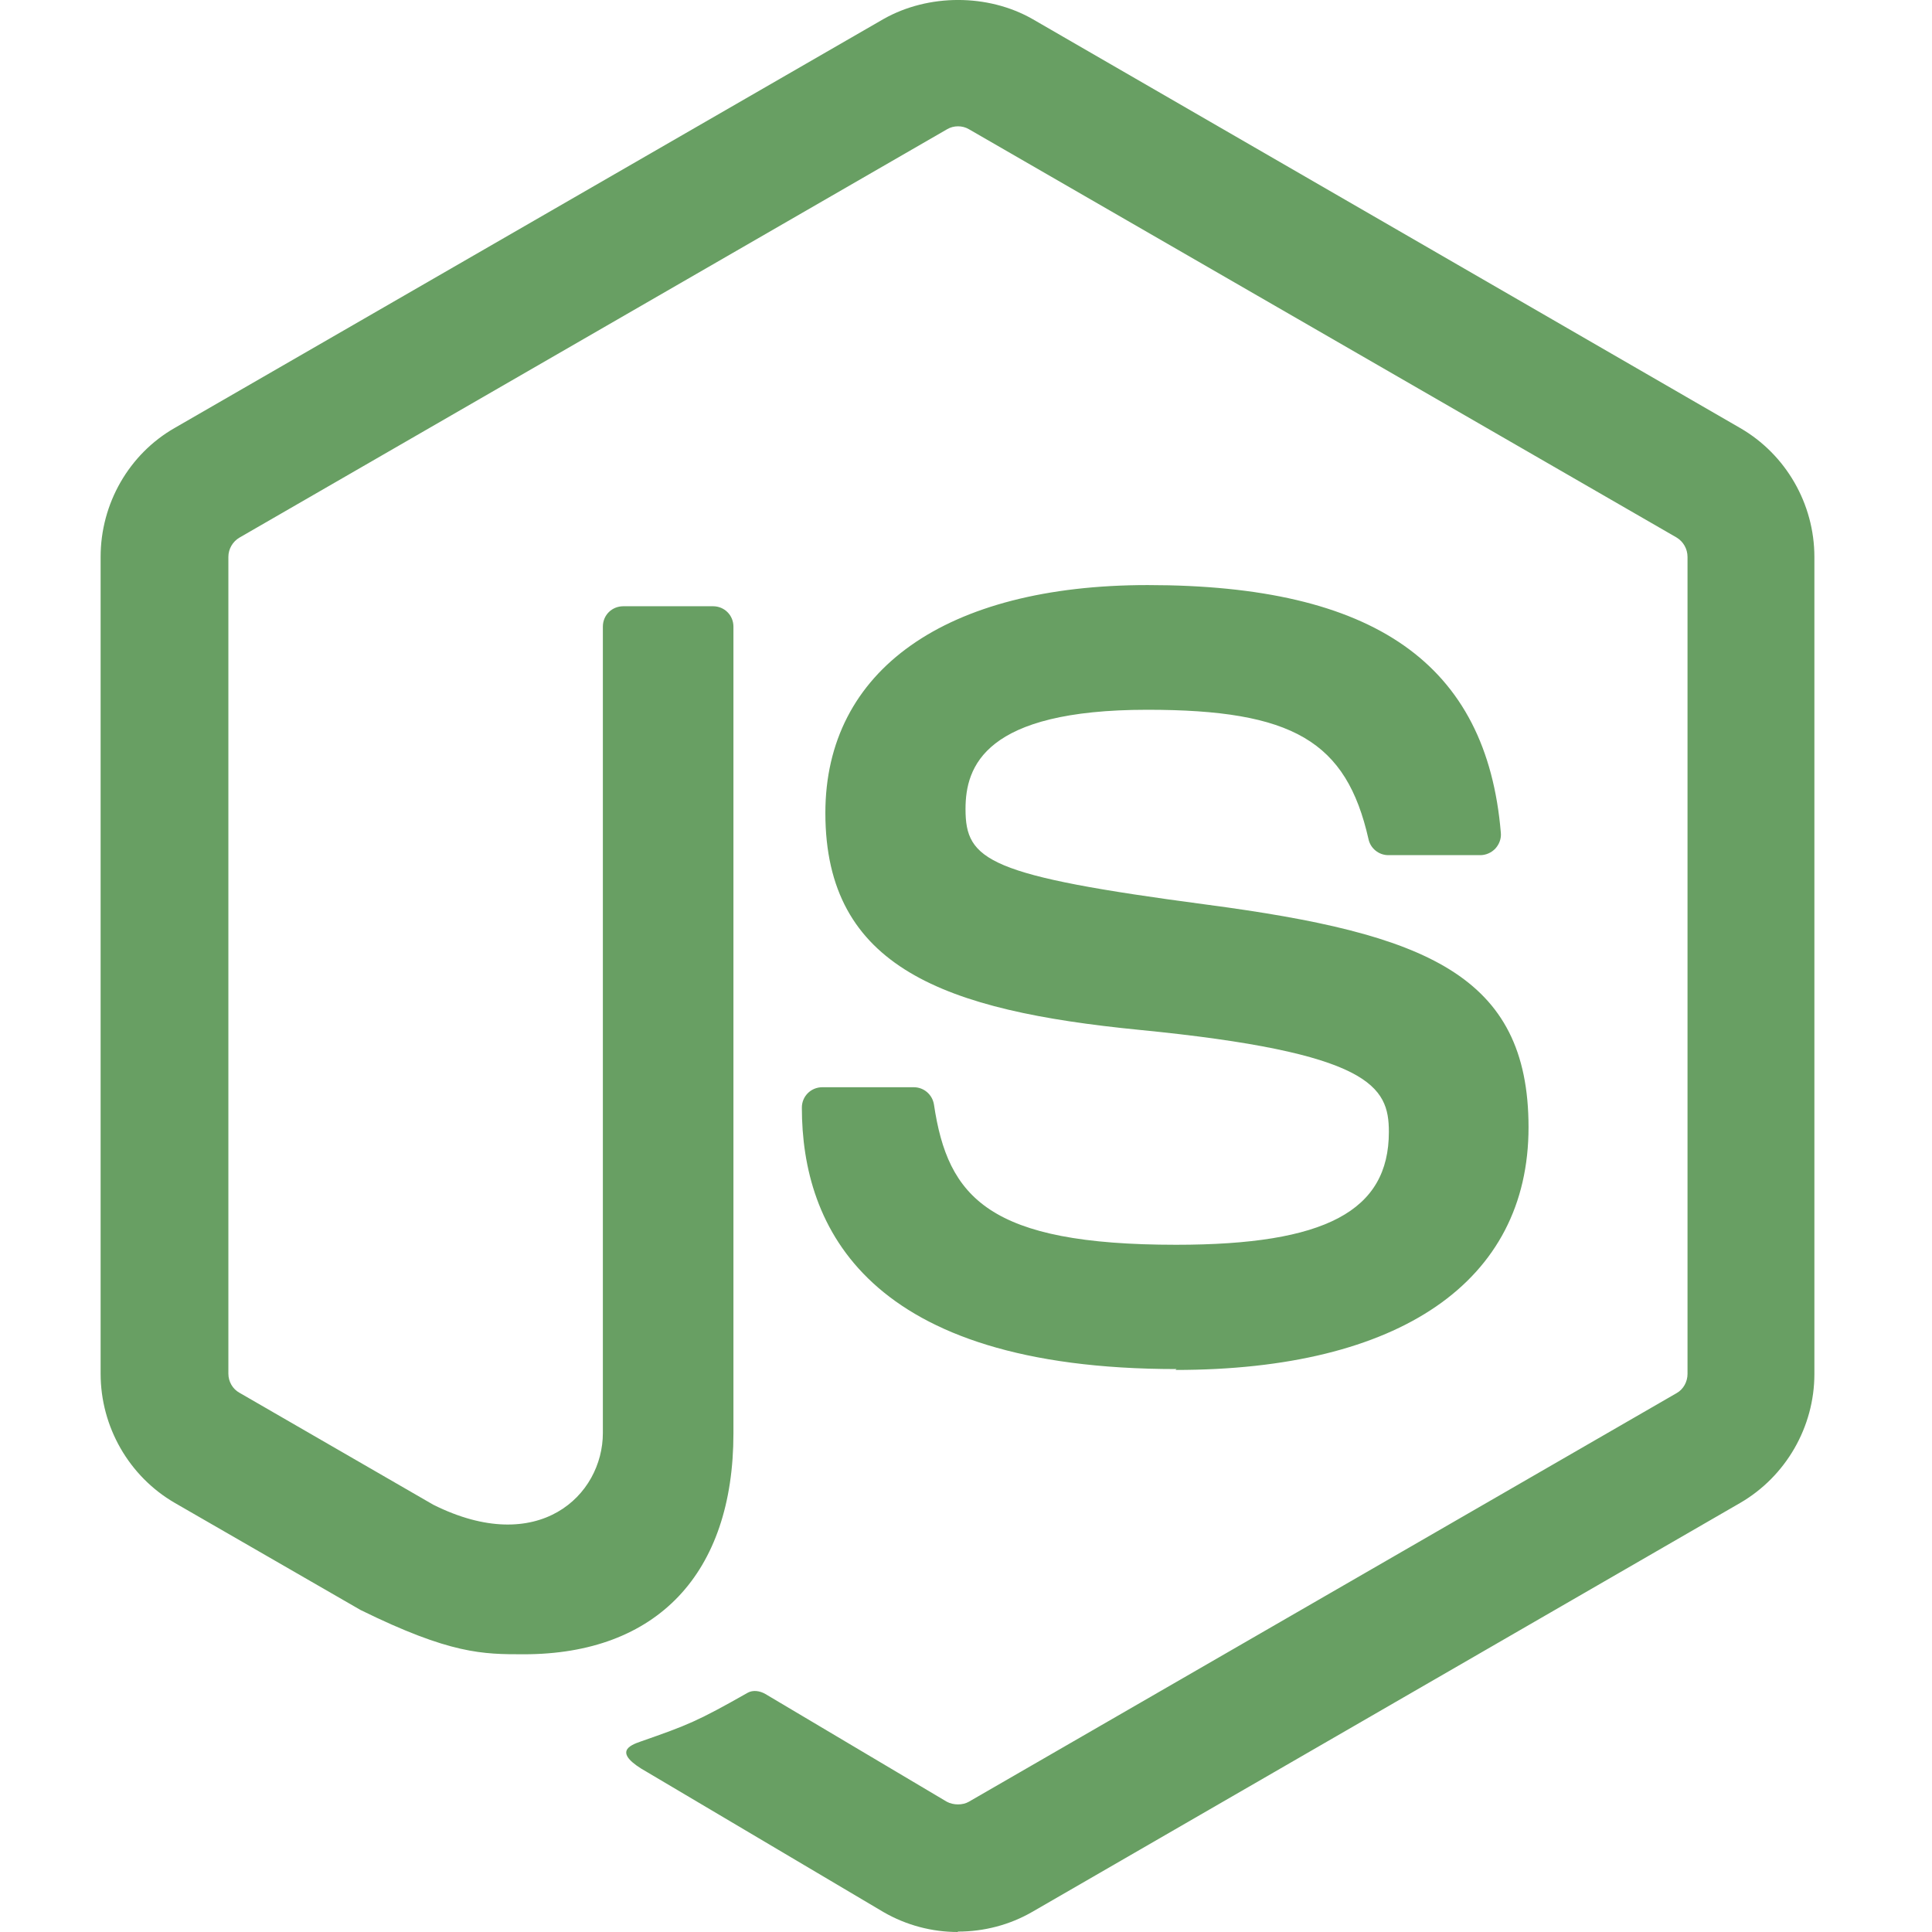
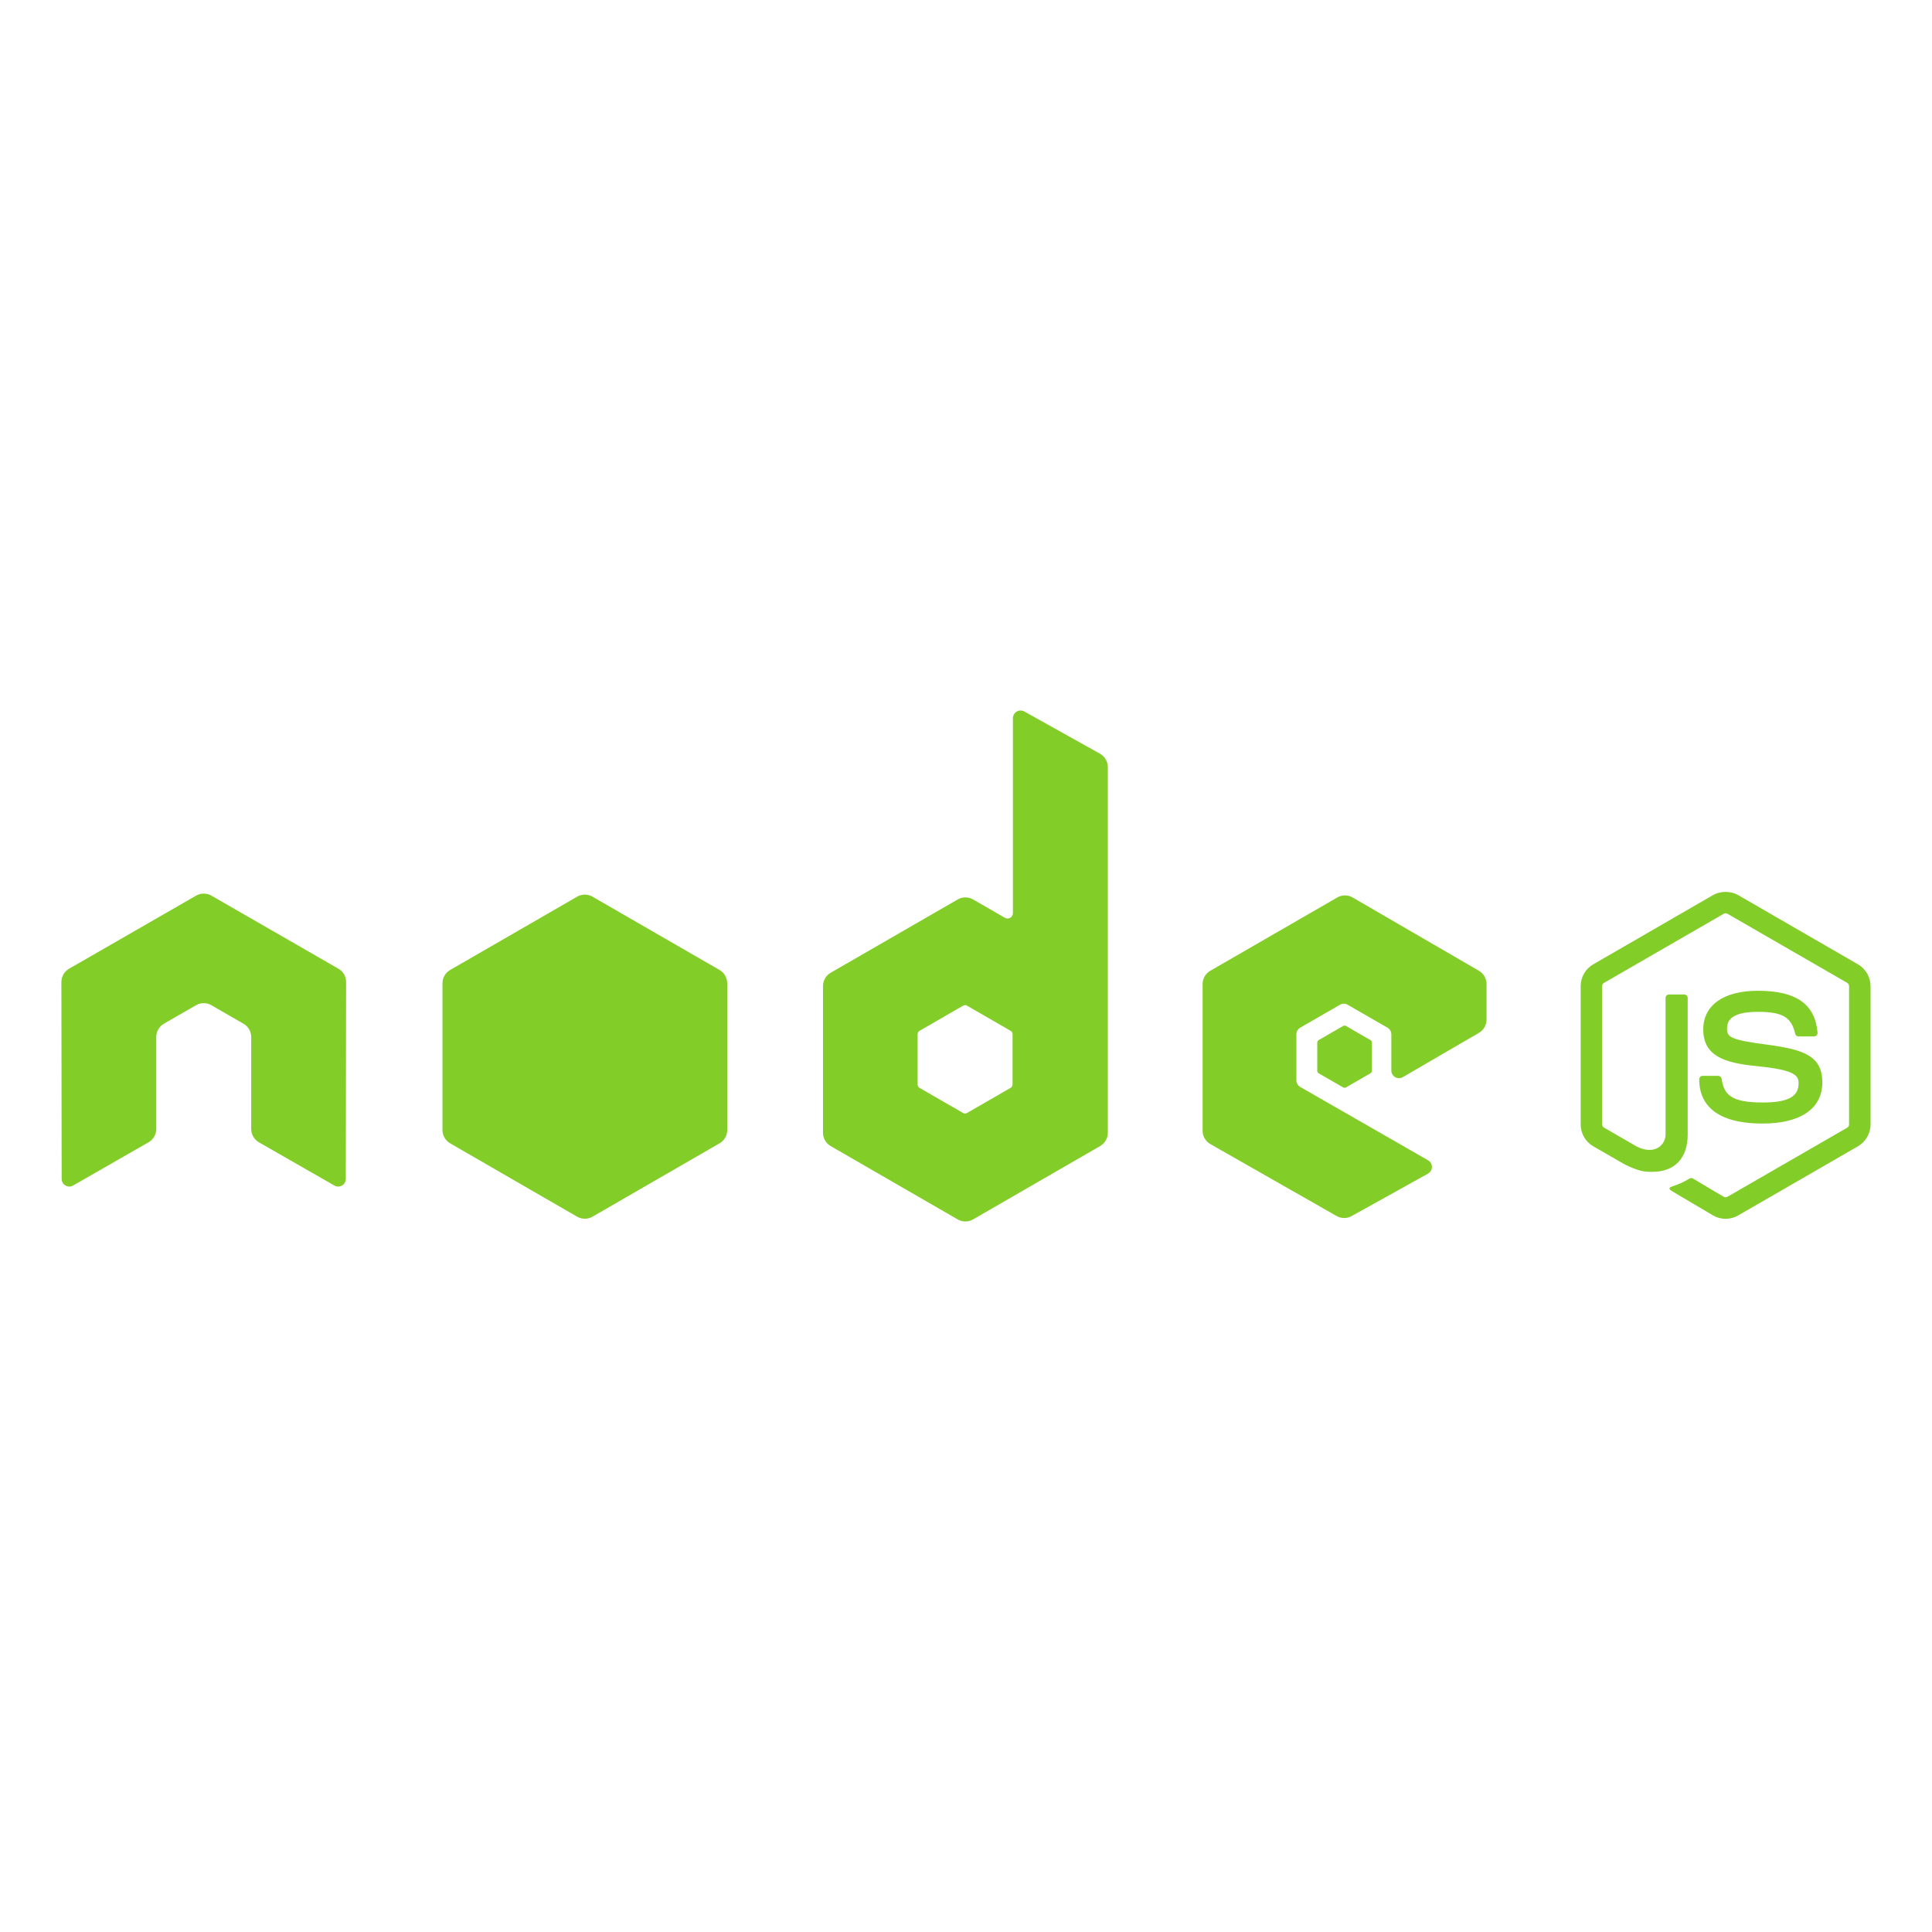
- <svg xmlns="http://www.w3.org/2000/svg" width="800px" height="800px" viewBox="0 0 24 24">
-   <path fill="#689F63" d="M11.899,24 C11.577,24 11.258,23.916 10.976,23.753 L8.041,22.015 C7.602,21.77 7.816,21.683 7.961,21.633 C8.545,21.429 8.664,21.382 9.288,21.028 C9.354,20.991 9.44,21.004 9.507,21.043 L11.762,22.382 C11.844,22.426 11.959,22.426 12.035,22.382 L20.829,17.305 C20.911,17.259 20.963,17.165 20.963,17.068 L20.963,6.919 C20.963,6.818 20.911,6.728 20.827,6.677 L12.036,1.605 C11.955,1.557 11.847,1.557 11.766,1.605 L2.977,6.677 C2.891,6.726 2.837,6.82 2.837,6.917 L2.837,17.065 C2.837,17.162 2.89,17.255 2.974,17.301 L5.382,18.692 C6.69,19.346 7.489,18.576 7.489,17.801 L7.489,7.785 C7.489,7.641 7.601,7.531 7.744,7.531 L8.858,7.531 C8.997,7.531 9.111,7.641 9.111,7.785 L9.111,17.805 C9.111,19.549 8.16,20.55 6.507,20.55 C5.998,20.55 5.598,20.55 4.479,20 L2.172,18.67 C1.602,18.34 1.25,17.724 1.25,17.065 L1.25,6.917 C1.25,6.257 1.602,5.64 2.172,5.315 L10.976,0.236 C11.533,-0.079 12.272,-0.079 12.825,0.236 L21.617,5.317 C22.185,5.645 22.539,6.259 22.539,6.919 L22.539,17.068 C22.539,17.726 22.185,18.34 21.617,18.67 L12.825,23.749 C12.543,23.912 12.224,23.995 11.898,23.995 L11.899,24 Z M14.615,17.007 C10.767,17.007 9.961,15.241 9.961,13.759 C9.961,13.618 10.074,13.506 10.215,13.506 L11.351,13.506 C11.477,13.506 11.582,13.597 11.602,13.721 C11.774,14.879 12.285,15.463 14.611,15.463 C16.465,15.463 17.253,15.044 17.253,14.061 C17.253,13.495 17.028,13.075 14.149,12.793 C11.741,12.555 10.253,12.025 10.253,10.099 C10.253,8.324 11.75,7.268 14.257,7.268 C17.072,7.268 18.468,8.245 18.644,10.345 C18.651,10.418 18.624,10.488 18.576,10.541 C18.528,10.592 18.459,10.623 18.389,10.623 L17.246,10.623 C17.128,10.623 17.024,10.539 17,10.424 C16.725,9.207 16.06,8.817 14.253,8.817 C12.23,8.817 11.994,9.522 11.994,10.05 C11.994,10.691 12.271,10.878 15.001,11.239 C17.704,11.598 18.988,12.104 18.988,14.004 C18.988,15.919 17.389,17.018 14.603,17.018 L14.615,17.007 Z" />
+ <svg xmlns="http://www.w3.org/2000/svg" viewBox="0 0 128 128">
+   <path d="m114.325 80.749c-.29 0-.578-.076-.832-.224l-2.65-1.568c-.396-.221-.203-.3-.072-.345.528-.184.635-.227 1.198-.545.059-.033.136-.021.197.015l2.035 1.209c.074.041.179.041.246 0l7.937-4.581c.075-.042.122-.127.122-.215v-9.16c0-.09-.047-.173-.123-.219l-7.934-4.577c-.074-.042-.171-.042-.245 0l-7.933 4.578c-.076.045-.125.131-.125.218v9.16c0 .088.049.171.125.212l2.174 1.257c1.18.589 1.903-.105 1.903-.803v-9.045c0-.127.103-.228.23-.228h1.007c.125 0 .229.101.229.228v9.045c0 1.574-.857 2.477-2.35 2.477-.459 0-.82 0-1.828-.496l-2.081-1.198c-.515-.298-.832-.854-.832-1.448v-9.16c0-.595.317-1.15.832-1.446l7.937-4.587c.502-.283 1.169-.283 1.667 0l7.937 4.587c.514.297.833.852.833 1.446v9.16c0 .595-.319 1.148-.833 1.448l-7.937 4.582c-.252.147-.539.223-.834.223m2.453-6.311c-3.475 0-4.202-1.595-4.202-2.932 0-.126.103-.229.23-.229h1.026c.115 0 .21.082.228.194.154 1.045.617 1.572 2.718 1.572 1.671 0 2.383-.378 2.383-1.266 0-.512-.202-.891-2.8-1.146-2.172-.215-3.515-.694-3.515-2.433 0-1.601 1.35-2.557 3.612-2.557 2.543 0 3.801.883 3.96 2.777.006.064-.017.127-.06.176-.044.045-.104.073-.168.073h-1.031c-.107 0-.201-.075-.223-.179-.248-1.1-.848-1.451-2.479-1.451-1.825 0-2.037.637-2.037 1.112 0 .577.25.745 2.715 1.071 2.439.323 3.598.779 3.598 2.494.001 1.733-1.441 2.724-3.955 2.724m-18.796-6.008c.313-.183.506-.517.506-.88v-2.354c0-.362-.192-.696-.506-.879l-8.364-4.856c-.315-.183-.703-.184-1.019-.002l-8.416 4.859c-.314.182-.508.517-.508.88v9.716c0 .365.196.703.514.884l8.363 4.765c.308.177.686.178.997.006l5.058-2.812c.161-.09.261-.258.262-.44.001-.184-.097-.354-.256-.445l-8.468-4.86c-.159-.091-.256-.259-.256-.44v-3.046c0-.182.097-.349.254-.439l2.637-1.52c.156-.091.35-.091.507 0l2.637 1.52c.158.091.255.258.255.439v2.396c0 .183.097.351.254.441.158.091.352.091.51-.001zm-8.998-.456c.061-.034.135-.034.195 0l1.615.933c.06.035.097.1.097.169v1.865c0 .07-.037.134-.097.169l-1.615.932c-.06.035-.135.035-.195 0l-1.614-.932c-.061-.035-.098-.099-.098-.169v-1.865c0-.069.037-.134.098-.169zm-21.901 3.88c0 .09-.048.174-.127.22l-2.89 1.666c-.079.046-.176.046-.254 0l-2.89-1.666c-.079-.046-.127-.13-.127-.22v-3.338c0-.09.049-.175.127-.221l2.89-1.668c.079-.047.176-.047.255 0l2.891 1.668c.078.046.126.131.126.221v3.338zm.781-24.716c-.157-.087-.349-.085-.505.006-.155.092-.251.258-.251.438v12.915c0 .126-.068.244-.177.308-.11.063-.246.063-.356 0l-2.108-1.215c-.314-.181-.701-.181-1.015 0l-8.418 4.858c-.315.182-.509.518-.509.881v9.719c0 .363.194.698.508.881l8.418 4.861c.314.182.702.182 1.017 0l8.42-4.861c.314-.183.508-.518.508-.881v-24.227c0-.368-.2-.708-.521-.888zm-29.626 12.269c.314-.182.702-.182 1.016 0l8.418 4.857c.314.182.508.518.508.881v9.722c0 .363-.194.699-.508.881l-8.417 4.861c-.314.181-.702.181-1.017 0l-8.415-4.861c-.314-.182-.508-.518-.508-.881v-9.723c0-.362.194-.698.508-.88zm-15.308 5.657c0-.366-.192-.702-.508-.883l-8.415-4.843c-.144-.084-.303-.127-.464-.133h-.087c-.16.006-.32.049-.464.133l-8.416 4.843c-.313.181-.509.517-.509.883l.018 13.04c0 .182.095.351.254.439.156.094.349.094.505 0l5-2.864c.316-.188.509-.519.509-.882v-6.092c0-.364.192-.699.507-.881l2.13-1.226c.158-.093.332-.137.508-.137.174 0 .352.044.507.137l2.128 1.226c.315.182.509.517.509.881v6.092c0 .363.195.696.509.882l5 2.864c.157.094.353.094.508 0 .155-.089.252-.258.252-.439z" fill="#83cd29" />
</svg>
